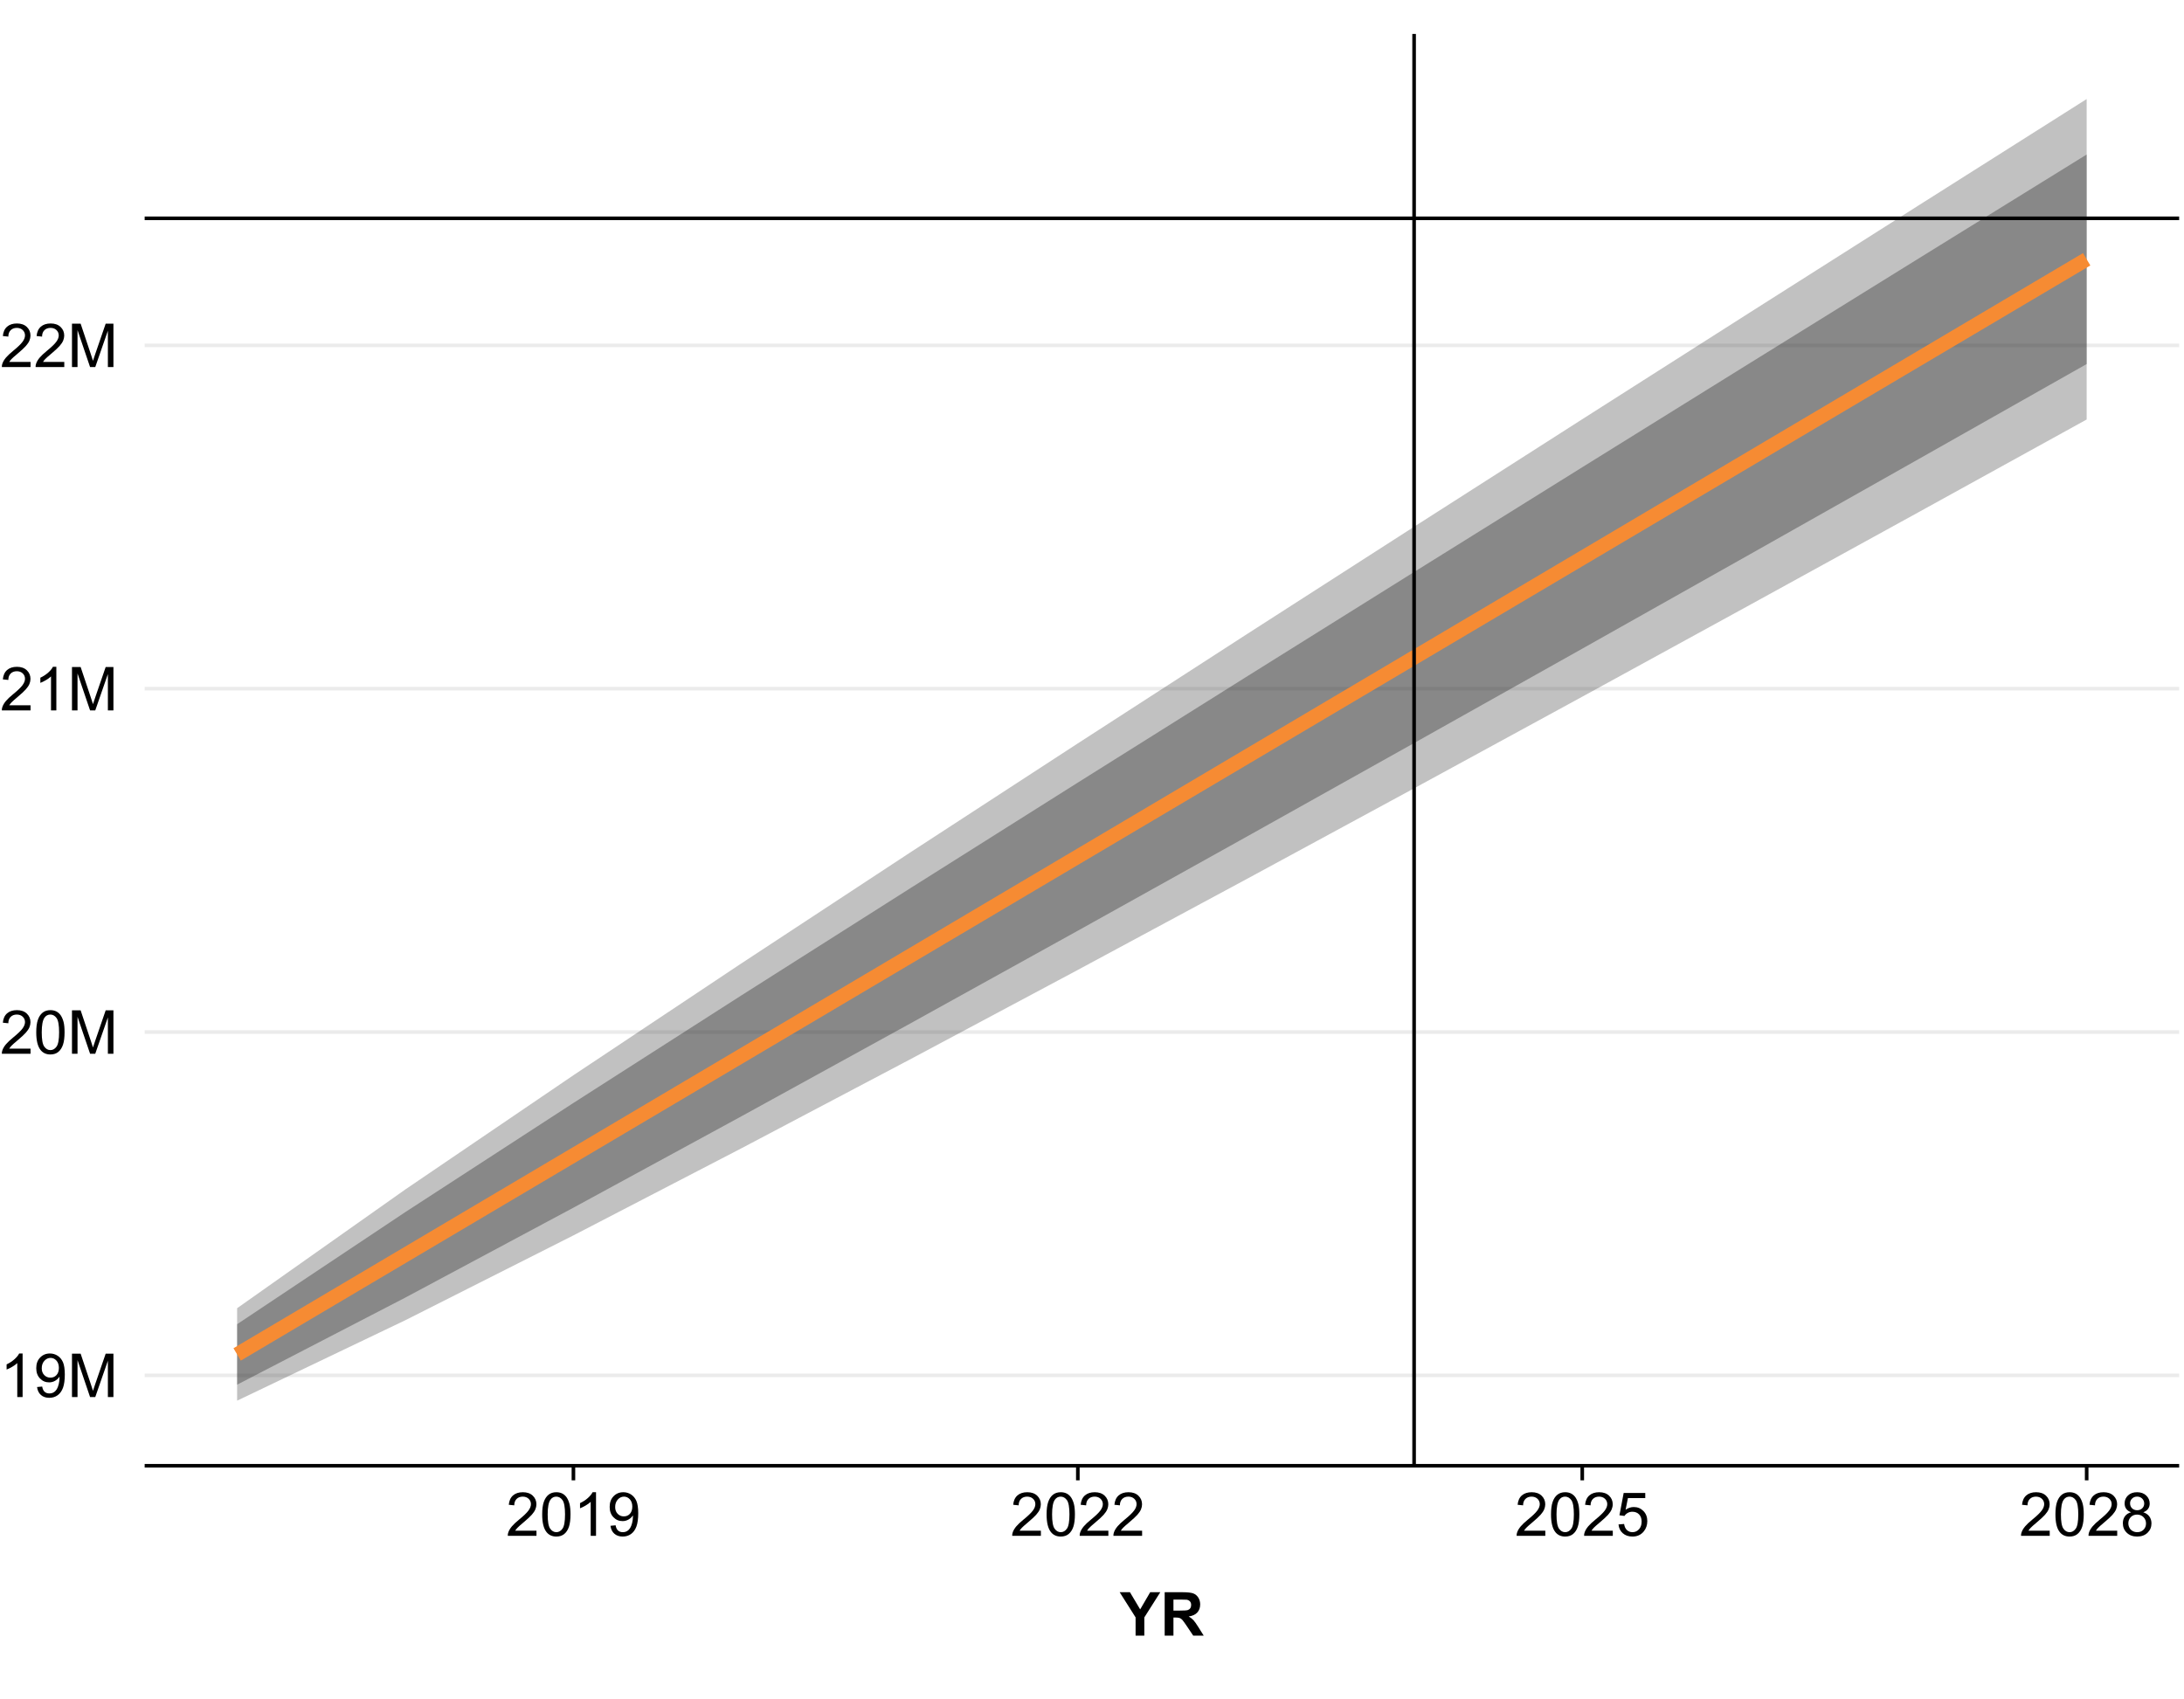
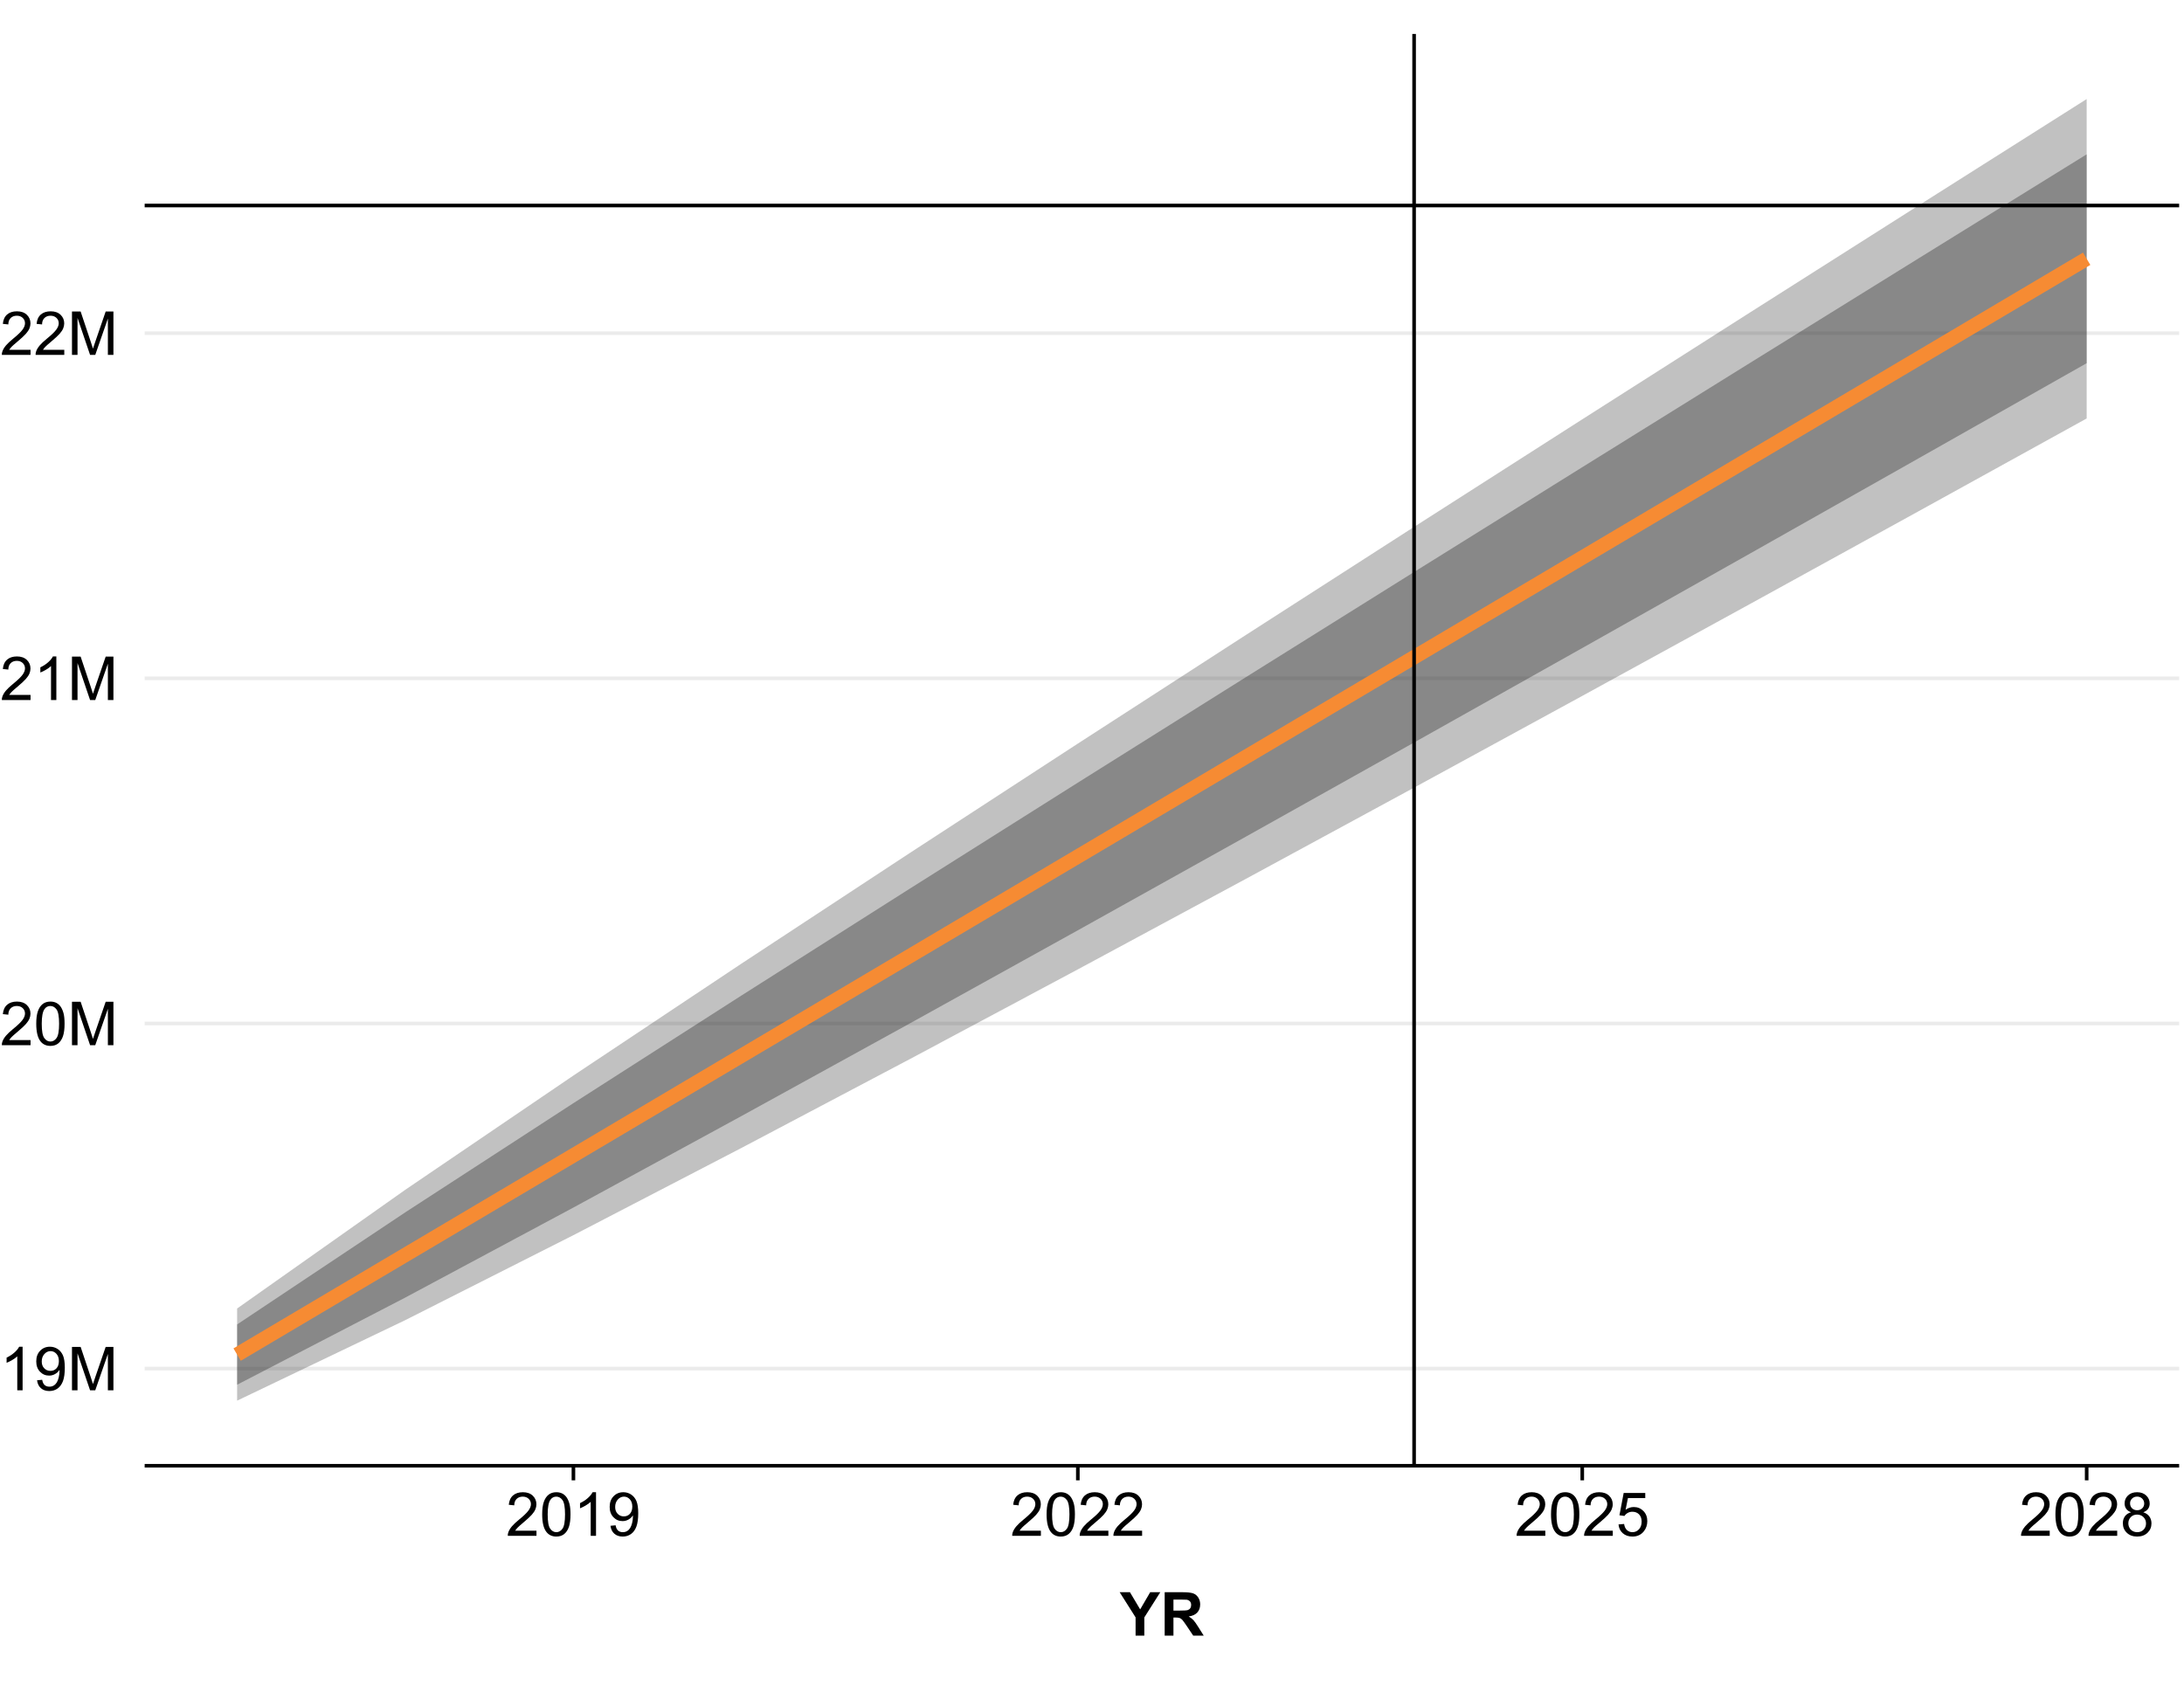
<svg xmlns="http://www.w3.org/2000/svg" xmlns:xlink="http://www.w3.org/1999/xlink" width="648pt" height="504pt" viewBox="0 0 648 504" version="1.1">
  <defs>
    <g>
      <symbol overflow="visible" id="glyph0-0">
        <path style="stroke:none;" d="M 2.25 0 L 2.25 -11.25 L 11.25 -11.25 L 11.25 0 Z M 2.531 -0.281 L 10.969 -0.281 L 10.969 -10.969 L 2.531 -10.969 Z M 2.531 -0.281 " />
      </symbol>
      <symbol overflow="visible" id="glyph0-1">
        <path style="stroke:none;" d="M 6.707 0 L 5.125 0 L 5.125 -10.082 C 4.742 -9.715 4.242 -9.352 3.625 -8.988 C 3.004 -8.625 2.449 -8.352 1.961 -8.172 L 1.961 -9.703 C 2.844 -10.117 3.617 -10.621 4.281 -11.215 C 4.941 -11.805 5.41 -12.379 5.688 -12.938 L 6.707 -12.938 Z M 6.707 0 " />
      </symbol>
      <symbol overflow="visible" id="glyph0-2">
        <path style="stroke:none;" d="M 0.984 -2.98 L 2.504 -3.121 C 2.629 -2.402 2.875 -1.883 3.242 -1.562 C 3.602 -1.238 4.07 -1.078 4.641 -1.082 C 5.125 -1.078 5.551 -1.188 5.918 -1.414 C 6.285 -1.633 6.586 -1.934 6.82 -2.309 C 7.055 -2.68 7.25 -3.18 7.41 -3.816 C 7.566 -4.445 7.645 -5.09 7.648 -5.75 C 7.645 -5.812 7.641 -5.918 7.637 -6.062 C 7.316 -5.559 6.887 -5.148 6.34 -4.836 C 5.793 -4.52 5.199 -4.363 4.562 -4.367 C 3.492 -4.363 2.59 -4.75 1.852 -5.527 C 1.113 -6.297 0.742 -7.316 0.746 -8.586 C 0.742 -9.891 1.129 -10.945 1.902 -11.742 C 2.672 -12.539 3.637 -12.938 4.797 -12.938 C 5.633 -12.938 6.398 -12.711 7.098 -12.262 C 7.789 -11.809 8.316 -11.164 8.68 -10.332 C 9.035 -9.492 9.215 -8.285 9.219 -6.707 C 9.215 -5.055 9.039 -3.742 8.684 -2.77 C 8.324 -1.793 7.793 -1.051 7.09 -0.543 C 6.383 -0.035 5.555 0.215 4.605 0.219 C 3.598 0.215 2.773 -0.062 2.137 -0.621 C 1.496 -1.18 1.113 -1.965 0.984 -2.98 Z M 7.461 -8.664 C 7.457 -9.57 7.215 -10.293 6.734 -10.828 C 6.25 -11.359 5.672 -11.625 4.992 -11.629 C 4.289 -11.625 3.676 -11.336 3.156 -10.766 C 2.633 -10.188 2.371 -9.445 2.375 -8.535 C 2.371 -7.711 2.621 -7.043 3.117 -6.535 C 3.609 -6.02 4.219 -5.766 4.949 -5.766 C 5.68 -5.766 6.281 -6.02 6.754 -6.535 C 7.223 -7.043 7.457 -7.754 7.461 -8.664 Z M 7.461 -8.664 " />
      </symbol>
      <symbol overflow="visible" id="glyph0-3">
        <path style="stroke:none;" d="M 1.336 0 L 1.336 -12.883 L 3.902 -12.883 L 6.953 -3.762 C 7.23 -2.91 7.434 -2.273 7.566 -1.855 C 7.711 -2.32 7.941 -3.008 8.254 -3.922 L 11.336 -12.883 L 13.633 -12.883 L 13.633 0 L 11.988 0 L 11.988 -10.785 L 8.242 0 L 6.707 0 L 2.98 -10.969 L 2.98 0 Z M 1.336 0 " />
      </symbol>
      <symbol overflow="visible" id="glyph0-4">
        <path style="stroke:none;" d="M 9.062 -1.52 L 9.062 0 L 0.547 0 C 0.531 -0.379 0.594 -0.742 0.73 -1.098 C 0.945 -1.676 1.293 -2.25 1.77 -2.812 C 2.246 -3.375 2.934 -4.023 3.84 -4.766 C 5.238 -5.906 6.188 -6.816 6.68 -7.492 C 7.172 -8.16 7.418 -8.793 7.418 -9.395 C 7.418 -10.02 7.191 -10.551 6.746 -10.98 C 6.293 -11.41 5.711 -11.625 4.992 -11.629 C 4.23 -11.625 3.621 -11.395 3.164 -10.941 C 2.703 -10.48 2.469 -9.848 2.469 -9.043 L 0.844 -9.211 C 0.953 -10.422 1.371 -11.344 2.102 -11.984 C 2.824 -12.617 3.801 -12.938 5.027 -12.938 C 6.262 -12.938 7.238 -12.594 7.961 -11.91 C 8.68 -11.223 9.039 -10.371 9.043 -9.359 C 9.039 -8.84 8.934 -8.336 8.727 -7.84 C 8.512 -7.34 8.164 -6.812 7.676 -6.266 C 7.188 -5.711 6.375 -4.957 5.238 -4 C 4.285 -3.199 3.676 -2.66 3.41 -2.379 C 3.141 -2.094 2.918 -1.805 2.742 -1.52 Z M 9.062 -1.52 " />
      </symbol>
      <symbol overflow="visible" id="glyph0-5">
        <path style="stroke:none;" d="M 0.746 -6.355 C 0.742 -7.875 0.898 -9.102 1.215 -10.031 C 1.527 -10.961 1.996 -11.676 2.613 -12.18 C 3.23 -12.684 4.008 -12.938 4.949 -12.938 C 5.637 -12.938 6.242 -12.797 6.766 -12.52 C 7.285 -12.238 7.715 -11.836 8.059 -11.316 C 8.395 -10.789 8.664 -10.152 8.859 -9.398 C 9.051 -8.645 9.145 -7.629 9.148 -6.355 C 9.145 -4.84 8.992 -3.617 8.684 -2.691 C 8.371 -1.762 7.906 -1.047 7.289 -0.539 C 6.672 -0.035 5.891 0.215 4.949 0.219 C 3.703 0.215 2.727 -0.227 2.023 -1.117 C 1.168 -2.188 0.742 -3.934 0.746 -6.355 Z M 2.375 -6.355 C 2.371 -4.234 2.621 -2.824 3.117 -2.129 C 3.609 -1.426 4.219 -1.078 4.949 -1.082 C 5.672 -1.078 6.281 -1.43 6.781 -2.137 C 7.273 -2.836 7.523 -4.242 7.523 -6.355 C 7.523 -8.473 7.273 -9.883 6.781 -10.582 C 6.281 -11.277 5.664 -11.625 4.93 -11.629 C 4.199 -11.625 3.621 -11.316 3.191 -10.703 C 2.645 -9.918 2.371 -8.469 2.375 -6.355 Z M 2.375 -6.355 " />
      </symbol>
      <symbol overflow="visible" id="glyph0-6">
        <path style="stroke:none;" d="M 0.746 -3.375 L 2.406 -3.516 C 2.527 -2.707 2.812 -2.098 3.266 -1.691 C 3.711 -1.281 4.254 -1.078 4.887 -1.082 C 5.648 -1.078 6.293 -1.363 6.82 -1.941 C 7.344 -2.512 7.605 -3.273 7.609 -4.227 C 7.605 -5.125 7.352 -5.84 6.848 -6.363 C 6.34 -6.883 5.676 -7.141 4.859 -7.145 C 4.344 -7.141 3.887 -7.027 3.48 -6.797 C 3.07 -6.566 2.746 -6.266 2.516 -5.898 L 1.027 -6.09 L 2.277 -12.711 L 8.684 -12.711 L 8.684 -11.195 L 3.543 -11.195 L 2.848 -7.734 C 3.621 -8.273 4.43 -8.543 5.281 -8.543 C 6.402 -8.543 7.352 -8.152 8.129 -7.371 C 8.898 -6.59 9.285 -5.586 9.289 -4.367 C 9.285 -3.195 8.945 -2.188 8.27 -1.344 C 7.441 -0.301 6.316 0.215 4.887 0.219 C 3.715 0.215 2.758 -0.109 2.016 -0.766 C 1.273 -1.418 0.848 -2.289 0.746 -3.375 Z M 0.746 -3.375 " />
      </symbol>
      <symbol overflow="visible" id="glyph0-7">
        <path style="stroke:none;" d="M 3.18 -6.988 C 2.52 -7.227 2.035 -7.57 1.723 -8.016 C 1.406 -8.461 1.246 -8.992 1.25 -9.617 C 1.246 -10.551 1.582 -11.34 2.258 -11.98 C 2.93 -12.617 3.828 -12.938 4.949 -12.938 C 6.07 -12.938 6.977 -12.609 7.664 -11.957 C 8.348 -11.301 8.688 -10.504 8.691 -9.57 C 8.688 -8.969 8.531 -8.449 8.219 -8.012 C 7.902 -7.566 7.426 -7.227 6.793 -6.988 C 7.582 -6.727 8.184 -6.309 8.598 -5.738 C 9.008 -5.16 9.215 -4.477 9.219 -3.684 C 9.215 -2.578 8.828 -1.652 8.051 -0.906 C 7.27 -0.156 6.242 0.215 4.977 0.219 C 3.699 0.215 2.676 -0.156 1.898 -0.91 C 1.117 -1.66 0.727 -2.602 0.73 -3.727 C 0.727 -4.562 0.938 -5.262 1.367 -5.832 C 1.789 -6.395 2.395 -6.781 3.18 -6.988 Z M 2.867 -9.668 C 2.863 -9.059 3.059 -8.559 3.453 -8.172 C 3.844 -7.785 4.355 -7.594 4.984 -7.594 C 5.59 -7.594 6.09 -7.785 6.48 -8.168 C 6.871 -8.551 7.066 -9.02 7.066 -9.578 C 7.066 -10.156 6.863 -10.645 6.465 -11.043 C 6.059 -11.438 5.559 -11.637 4.965 -11.637 C 4.359 -11.637 3.859 -11.441 3.465 -11.055 C 3.062 -10.668 2.863 -10.207 2.867 -9.668 Z M 2.355 -3.719 C 2.355 -3.262 2.461 -2.824 2.676 -2.406 C 2.887 -1.98 3.203 -1.652 3.629 -1.426 C 4.047 -1.191 4.504 -1.078 4.992 -1.082 C 5.746 -1.078 6.367 -1.32 6.863 -1.809 C 7.352 -2.293 7.598 -2.91 7.602 -3.664 C 7.598 -4.422 7.344 -5.055 6.84 -5.555 C 6.332 -6.051 5.699 -6.297 4.938 -6.301 C 4.191 -6.297 3.574 -6.051 3.09 -5.562 C 2.598 -5.066 2.355 -4.453 2.355 -3.719 Z M 2.355 -3.719 " />
      </symbol>
      <symbol overflow="visible" id="glyph1-0">
        <path style="stroke:none;" d="M 2.25 0 L 2.25 -11.25 L 11.25 -11.25 L 11.25 0 Z M 2.531 -0.281 L 10.969 -0.281 L 10.969 -10.969 L 2.531 -10.969 Z M 2.531 -0.281 " />
      </symbol>
      <symbol overflow="visible" id="glyph1-1">
        <path style="stroke:none;" d="M 4.695 0 L 4.695 -5.422 L -0.027 -12.883 L 3.023 -12.883 L 6.055 -7.789 L 9.027 -12.883 L 12.023 -12.883 L 7.285 -5.406 L 7.285 0 Z M 4.695 0 " />
      </symbol>
      <symbol overflow="visible" id="glyph1-2">
        <path style="stroke:none;" d="M 1.32 0 L 1.32 -12.883 L 6.793 -12.883 C 8.168 -12.879 9.168 -12.762 9.793 -12.535 C 10.414 -12.301 10.914 -11.891 11.293 -11.301 C 11.664 -10.707 11.852 -10.031 11.855 -9.273 C 11.852 -8.301 11.57 -7.5 11.004 -6.875 C 10.434 -6.242 9.582 -5.848 8.453 -5.688 C 9.012 -5.355 9.477 -4.996 9.848 -4.605 C 10.211 -4.211 10.703 -3.512 11.328 -2.516 L 12.902 0 L 9.789 0 L 7.91 -2.805 C 7.238 -3.801 6.781 -4.43 6.539 -4.695 C 6.293 -4.953 6.031 -5.133 5.758 -5.234 C 5.48 -5.328 5.043 -5.379 4.445 -5.379 L 3.922 -5.379 L 3.922 0 Z M 3.922 -7.438 L 5.844 -7.438 C 7.09 -7.434 7.871 -7.488 8.184 -7.594 C 8.492 -7.695 8.734 -7.875 8.91 -8.137 C 9.086 -8.391 9.176 -8.715 9.176 -9.105 C 9.176 -9.539 9.059 -9.887 8.828 -10.156 C 8.594 -10.418 8.266 -10.586 7.848 -10.66 C 7.633 -10.684 7 -10.699 5.949 -10.703 L 3.922 -10.703 Z M 3.922 -7.438 " />
      </symbol>
    </g>
    <clipPath id="clip1">
-       <path d="M 42.922 407 L 647.559 407 L 647.559 409 L 42.922 409 Z M 42.922 407 " />
+       <path d="M 42.922 405 L 647.559 405 L 647.559 407 L 42.922 407 Z M 42.922 405 " />
    </clipPath>
    <clipPath id="clip2">
-       <path d="M 42.922 305 L 647.559 305 L 647.559 307 L 42.922 307 Z M 42.922 305 " />
+       <path d="M 42.922 303 L 647.559 303 L 647.559 305 L 42.922 305 Z M 42.922 303 " />
    </clipPath>
    <clipPath id="clip3">
-       <path d="M 42.922 203 L 647.559 203 L 647.559 205 L 42.922 205 Z M 42.922 203 " />
+       <path d="M 42.922 200 L 647.559 200 L 647.559 202 L 42.922 202 Z M 42.922 200 " />
    </clipPath>
    <clipPath id="clip4">
-       <path d="M 42.922 101 L 647.559 101 L 647.559 104 L 42.922 104 Z M 42.922 101 " />
+       <path d="M 42.922 98 L 647.559 98 L 647.559 100 L 42.922 100 Z M 42.922 98 " />
    </clipPath>
    <clipPath id="clip5">
-       <path d="M 42.922 64 L 647.559 64 L 647.559 66 L 42.922 66 Z M 42.922 64 " />
+       <path d="M 42.922 60 L 647.559 60 L 647.559 62 L 42.922 62 Z M 42.922 60 " />
    </clipPath>
    <clipPath id="clip6">
      <path d="M 419 10.078 L 421 10.078 L 421 435.93 L 419 435.93 Z M 419 10.078 " />
    </clipPath>
  </defs>
  <g id="surface71">
    <rect x="0" y="0" width="648" height="504" style="fill:rgb(100%,100%,100%);fill-opacity:1;stroke:none;" />
    <g clip-path="url(#clip1)" clip-rule="nonzero">
-       <path style="fill:none;stroke-width:1.067;stroke-linecap:butt;stroke-linejoin:round;stroke:rgb(92.157%,92.157%,92.157%);stroke-opacity:1;stroke-miterlimit:10;" d="M 42.922 408.109 L 646.559 408.109 " />
+       <path style="fill:none;stroke-width:1.067;stroke-linecap:butt;stroke-linejoin:round;stroke:rgb(92.157%,92.157%,92.157%);stroke-opacity:1;stroke-miterlimit:10;" d="M 42.922 406.102 L 646.559 406.102 " />
    </g>
    <g clip-path="url(#clip2)" clip-rule="nonzero">
-       <path style="fill:none;stroke-width:1.067;stroke-linecap:butt;stroke-linejoin:round;stroke:rgb(92.157%,92.157%,92.157%);stroke-opacity:1;stroke-miterlimit:10;" d="M 42.922 306.234 L 646.559 306.234 " />
+       <path style="fill:none;stroke-width:1.067;stroke-linecap:butt;stroke-linejoin:round;stroke:rgb(92.157%,92.157%,92.157%);stroke-opacity:1;stroke-miterlimit:10;" d="M 42.922 303.691 L 646.559 303.691 " />
    </g>
    <g clip-path="url(#clip3)" clip-rule="nonzero">
-       <path style="fill:none;stroke-width:1.067;stroke-linecap:butt;stroke-linejoin:round;stroke:rgb(92.157%,92.157%,92.157%);stroke-opacity:1;stroke-miterlimit:10;" d="M 42.922 204.359 L 646.559 204.359 " />
+       <path style="fill:none;stroke-width:1.067;stroke-linecap:butt;stroke-linejoin:round;stroke:rgb(92.157%,92.157%,92.157%);stroke-opacity:1;stroke-miterlimit:10;" d="M 42.922 201.281 L 646.559 201.281 " />
    </g>
    <g clip-path="url(#clip4)" clip-rule="nonzero">
-       <path style="fill:none;stroke-width:1.067;stroke-linecap:butt;stroke-linejoin:round;stroke:rgb(92.157%,92.157%,92.157%);stroke-opacity:1;stroke-miterlimit:10;" d="M 42.922 102.48 L 646.559 102.48 " />
+       <path style="fill:none;stroke-width:1.067;stroke-linecap:butt;stroke-linejoin:round;stroke:rgb(92.157%,92.157%,92.157%);stroke-opacity:1;stroke-miterlimit:10;" d="M 42.922 98.867 L 646.559 98.867 " />
    </g>
-     <path style=" stroke:none;fill-rule:nonzero;fill:rgb(20%,20%,20%);fill-opacity:0.4;" d="M 70.359 392.93 L 120.246 359.672 L 170.137 327.277 L 220.023 295.332 L 269.91 263.672 L 319.797 232.215 L 369.684 200.91 L 419.57 169.727 L 469.461 138.645 L 519.348 107.645 L 569.234 76.715 L 619.121 45.848 L 619.121 108.02 L 569.234 136.238 L 519.348 164.395 L 469.461 192.48 L 419.57 220.48 L 369.684 248.383 L 319.797 276.164 L 269.91 303.789 L 220.023 331.215 L 170.137 358.352 L 120.246 385.043 L 70.359 410.871 Z M 70.359 392.93 " />
-     <path style=" stroke:none;fill-rule:nonzero;fill:rgb(20%,20%,20%);fill-opacity:0.302;" d="M 70.359 388.184 L 120.246 352.957 L 170.137 319.055 L 220.023 285.836 L 269.91 253.051 L 319.797 220.582 L 369.684 188.344 L 419.57 156.293 L 469.461 124.395 L 519.348 92.621 L 569.234 60.961 L 619.121 29.391 L 619.121 124.477 L 569.234 151.992 L 519.348 179.414 L 469.461 206.73 L 419.57 233.914 L 369.684 260.949 L 319.797 287.797 L 269.91 314.41 L 220.023 340.711 L 170.137 366.578 L 120.246 391.758 L 70.359 415.617 Z M 70.359 388.184 " />
-     <path style="fill:none;stroke-width:4.268;stroke-linecap:butt;stroke-linejoin:round;stroke:rgb(96.471%,54.51%,20%);stroke-opacity:1;stroke-miterlimit:10;" d="M 70.359 401.898 L 120.246 372.359 L 170.137 342.816 L 369.684 224.645 L 419.57 195.105 L 469.461 165.562 L 619.121 76.934 " />
+     <path style=" stroke:none;fill-rule:nonzero;fill:rgb(20%,20%,20%);fill-opacity:0.4;" d="M 70.359 393.004 L 120.246 359.738 L 170.137 327.336 L 220.023 295.379 L 269.91 263.707 L 319.797 232.238 L 369.684 200.922 L 419.57 169.727 L 469.461 138.633 L 519.348 107.617 L 569.234 76.676 L 619.121 45.793 L 619.121 107.77 L 569.234 136.008 L 519.348 164.188 L 469.461 192.293 L 419.57 220.316 L 369.684 248.242 L 319.797 276.047 L 269.91 303.699 L 220.023 331.148 L 170.137 358.312 L 120.246 385.027 L 70.359 410.887 Z M 70.359 393.004 " />
+     <path style=" stroke:none;fill-rule:nonzero;fill:rgb(20%,20%,20%);fill-opacity:0.302;" d="M 70.359 388.27 L 120.246 353.047 L 170.137 319.141 L 220.023 285.914 L 269.91 253.125 L 319.797 220.645 L 369.684 188.398 L 419.57 156.336 L 469.461 124.426 L 519.348 92.645 L 569.234 60.973 L 619.121 29.391 L 619.121 124.172 L 569.234 151.711 L 519.348 179.16 L 469.461 206.496 L 419.57 233.707 L 369.684 260.77 L 319.797 287.645 L 269.91 314.285 L 220.023 340.613 L 170.137 366.508 L 120.246 391.723 L 70.359 415.617 Z M 70.359 388.27 " />
+     <path style="fill:none;stroke-width:4.268;stroke-linecap:butt;stroke-linejoin:round;stroke:rgb(96.471%,54.51%,20%);stroke-opacity:1;stroke-miterlimit:10;" d="M 70.359 401.945 L 120.246 372.383 L 170.137 342.824 L 220.023 313.262 L 319.797 254.145 L 369.684 224.582 L 419.57 195.023 L 469.461 165.461 L 569.234 106.344 L 619.121 76.781 " />
    <g clip-path="url(#clip5)" clip-rule="nonzero">
-       <path style="fill:none;stroke-width:1.067;stroke-linecap:butt;stroke-linejoin:round;stroke:rgb(0%,0%,0%);stroke-opacity:1;stroke-miterlimit:10;" d="M 42.922 64.785 L 646.559 64.785 " />
+       <path style="fill:none;stroke-width:1.067;stroke-linecap:butt;stroke-linejoin:round;stroke:rgb(0%,0%,0%);stroke-opacity:1;stroke-miterlimit:10;" d="M 42.922 60.977 L 646.559 60.977 " />
    </g>
    <g clip-path="url(#clip6)" clip-rule="nonzero">
      <path style="fill:none;stroke-width:1.067;stroke-linecap:butt;stroke-linejoin:round;stroke:rgb(0%,0%,0%);stroke-opacity:1;stroke-miterlimit:10;" d="M 419.57 434.93 L 419.57 10.078 " />
    </g>
    <g style="fill:rgb(0%,0%,0%);fill-opacity:1;">
-       <use xlink:href="#glyph0-1" x="0" y="414.555" />
-       <use xlink:href="#glyph0-2" x="10.011" y="414.555" />
-       <use xlink:href="#glyph0-3" x="20.021" y="414.555" />
+       <use xlink:href="#glyph0-1" x="0" y="412.547" />
+       <use xlink:href="#glyph0-2" x="10.011" y="412.547" />
+       <use xlink:href="#glyph0-3" x="20.021" y="412.547" />
    </g>
    <g style="fill:rgb(0%,0%,0%);fill-opacity:1;">
-       <use xlink:href="#glyph0-4" x="0" y="312.676" />
-       <use xlink:href="#glyph0-5" x="10.011" y="312.676" />
-       <use xlink:href="#glyph0-3" x="20.021" y="312.676" />
+       <use xlink:href="#glyph0-4" x="0" y="310.133" />
+       <use xlink:href="#glyph0-5" x="10.011" y="310.133" />
+       <use xlink:href="#glyph0-3" x="20.021" y="310.133" />
    </g>
    <g style="fill:rgb(0%,0%,0%);fill-opacity:1;">
-       <use xlink:href="#glyph0-4" x="0" y="210.801" />
-       <use xlink:href="#glyph0-1" x="10.011" y="210.801" />
-       <use xlink:href="#glyph0-3" x="20.021" y="210.801" />
+       <use xlink:href="#glyph0-4" x="0" y="207.723" />
+       <use xlink:href="#glyph0-1" x="10.011" y="207.723" />
+       <use xlink:href="#glyph0-3" x="20.021" y="207.723" />
    </g>
    <g style="fill:rgb(0%,0%,0%);fill-opacity:1;">
-       <use xlink:href="#glyph0-4" x="0" y="108.922" />
-       <use xlink:href="#glyph0-4" x="10.011" y="108.922" />
-       <use xlink:href="#glyph0-3" x="20.021" y="108.922" />
+       <use xlink:href="#glyph0-4" x="0" y="105.312" />
+       <use xlink:href="#glyph0-4" x="10.011" y="105.312" />
+       <use xlink:href="#glyph0-3" x="20.021" y="105.312" />
    </g>
    <path style="fill:none;stroke-width:1.067;stroke-linecap:butt;stroke-linejoin:round;stroke:rgb(0%,0%,0%);stroke-opacity:1;stroke-miterlimit:10;" d="M 42.922 434.93 L 646.559 434.93 " />
    <path style="fill:none;stroke-width:1.067;stroke-linecap:butt;stroke-linejoin:round;stroke:rgb(0%,0%,0%);stroke-opacity:1;stroke-miterlimit:10;" d="M 170.137 439.25 L 170.137 434.93 " />
    <path style="fill:none;stroke-width:1.067;stroke-linecap:butt;stroke-linejoin:round;stroke:rgb(0%,0%,0%);stroke-opacity:1;stroke-miterlimit:10;" d="M 319.797 439.25 L 319.797 434.93 " />
    <path style="fill:none;stroke-width:1.067;stroke-linecap:butt;stroke-linejoin:round;stroke:rgb(0%,0%,0%);stroke-opacity:1;stroke-miterlimit:10;" d="M 469.461 439.25 L 469.461 434.93 " />
    <path style="fill:none;stroke-width:1.067;stroke-linecap:butt;stroke-linejoin:round;stroke:rgb(0%,0%,0%);stroke-opacity:1;stroke-miterlimit:10;" d="M 619.121 439.25 L 619.121 434.93 " />
    <g style="fill:rgb(0%,0%,0%);fill-opacity:1;">
      <use xlink:href="#glyph0-4" x="150.113" y="455.723" />
      <use xlink:href="#glyph0-5" x="160.124" y="455.723" />
      <use xlink:href="#glyph0-1" x="170.135" y="455.723" />
      <use xlink:href="#glyph0-2" x="180.146" y="455.723" />
    </g>
    <g style="fill:rgb(0%,0%,0%);fill-opacity:1;">
      <use xlink:href="#glyph0-4" x="299.773" y="455.723" />
      <use xlink:href="#glyph0-5" x="309.784" y="455.723" />
      <use xlink:href="#glyph0-4" x="319.795" y="455.723" />
      <use xlink:href="#glyph0-4" x="329.806" y="455.723" />
    </g>
    <g style="fill:rgb(0%,0%,0%);fill-opacity:1;">
      <use xlink:href="#glyph0-4" x="449.438" y="455.723" />
      <use xlink:href="#glyph0-5" x="459.448" y="455.723" />
      <use xlink:href="#glyph0-4" x="469.459" y="455.723" />
      <use xlink:href="#glyph0-6" x="479.47" y="455.723" />
    </g>
    <g style="fill:rgb(0%,0%,0%);fill-opacity:1;">
      <use xlink:href="#glyph0-4" x="599.098" y="455.723" />
      <use xlink:href="#glyph0-5" x="609.108" y="455.723" />
      <use xlink:href="#glyph0-4" x="619.119" y="455.723" />
      <use xlink:href="#glyph0-7" x="629.13" y="455.723" />
    </g>
    <g style="fill:rgb(0%,0%,0%);fill-opacity:1;">
      <use xlink:href="#glyph1-1" x="332.238" y="485.344" />
      <use xlink:href="#glyph1-2" x="344.244" y="485.344" />
    </g>
  </g>
</svg>
